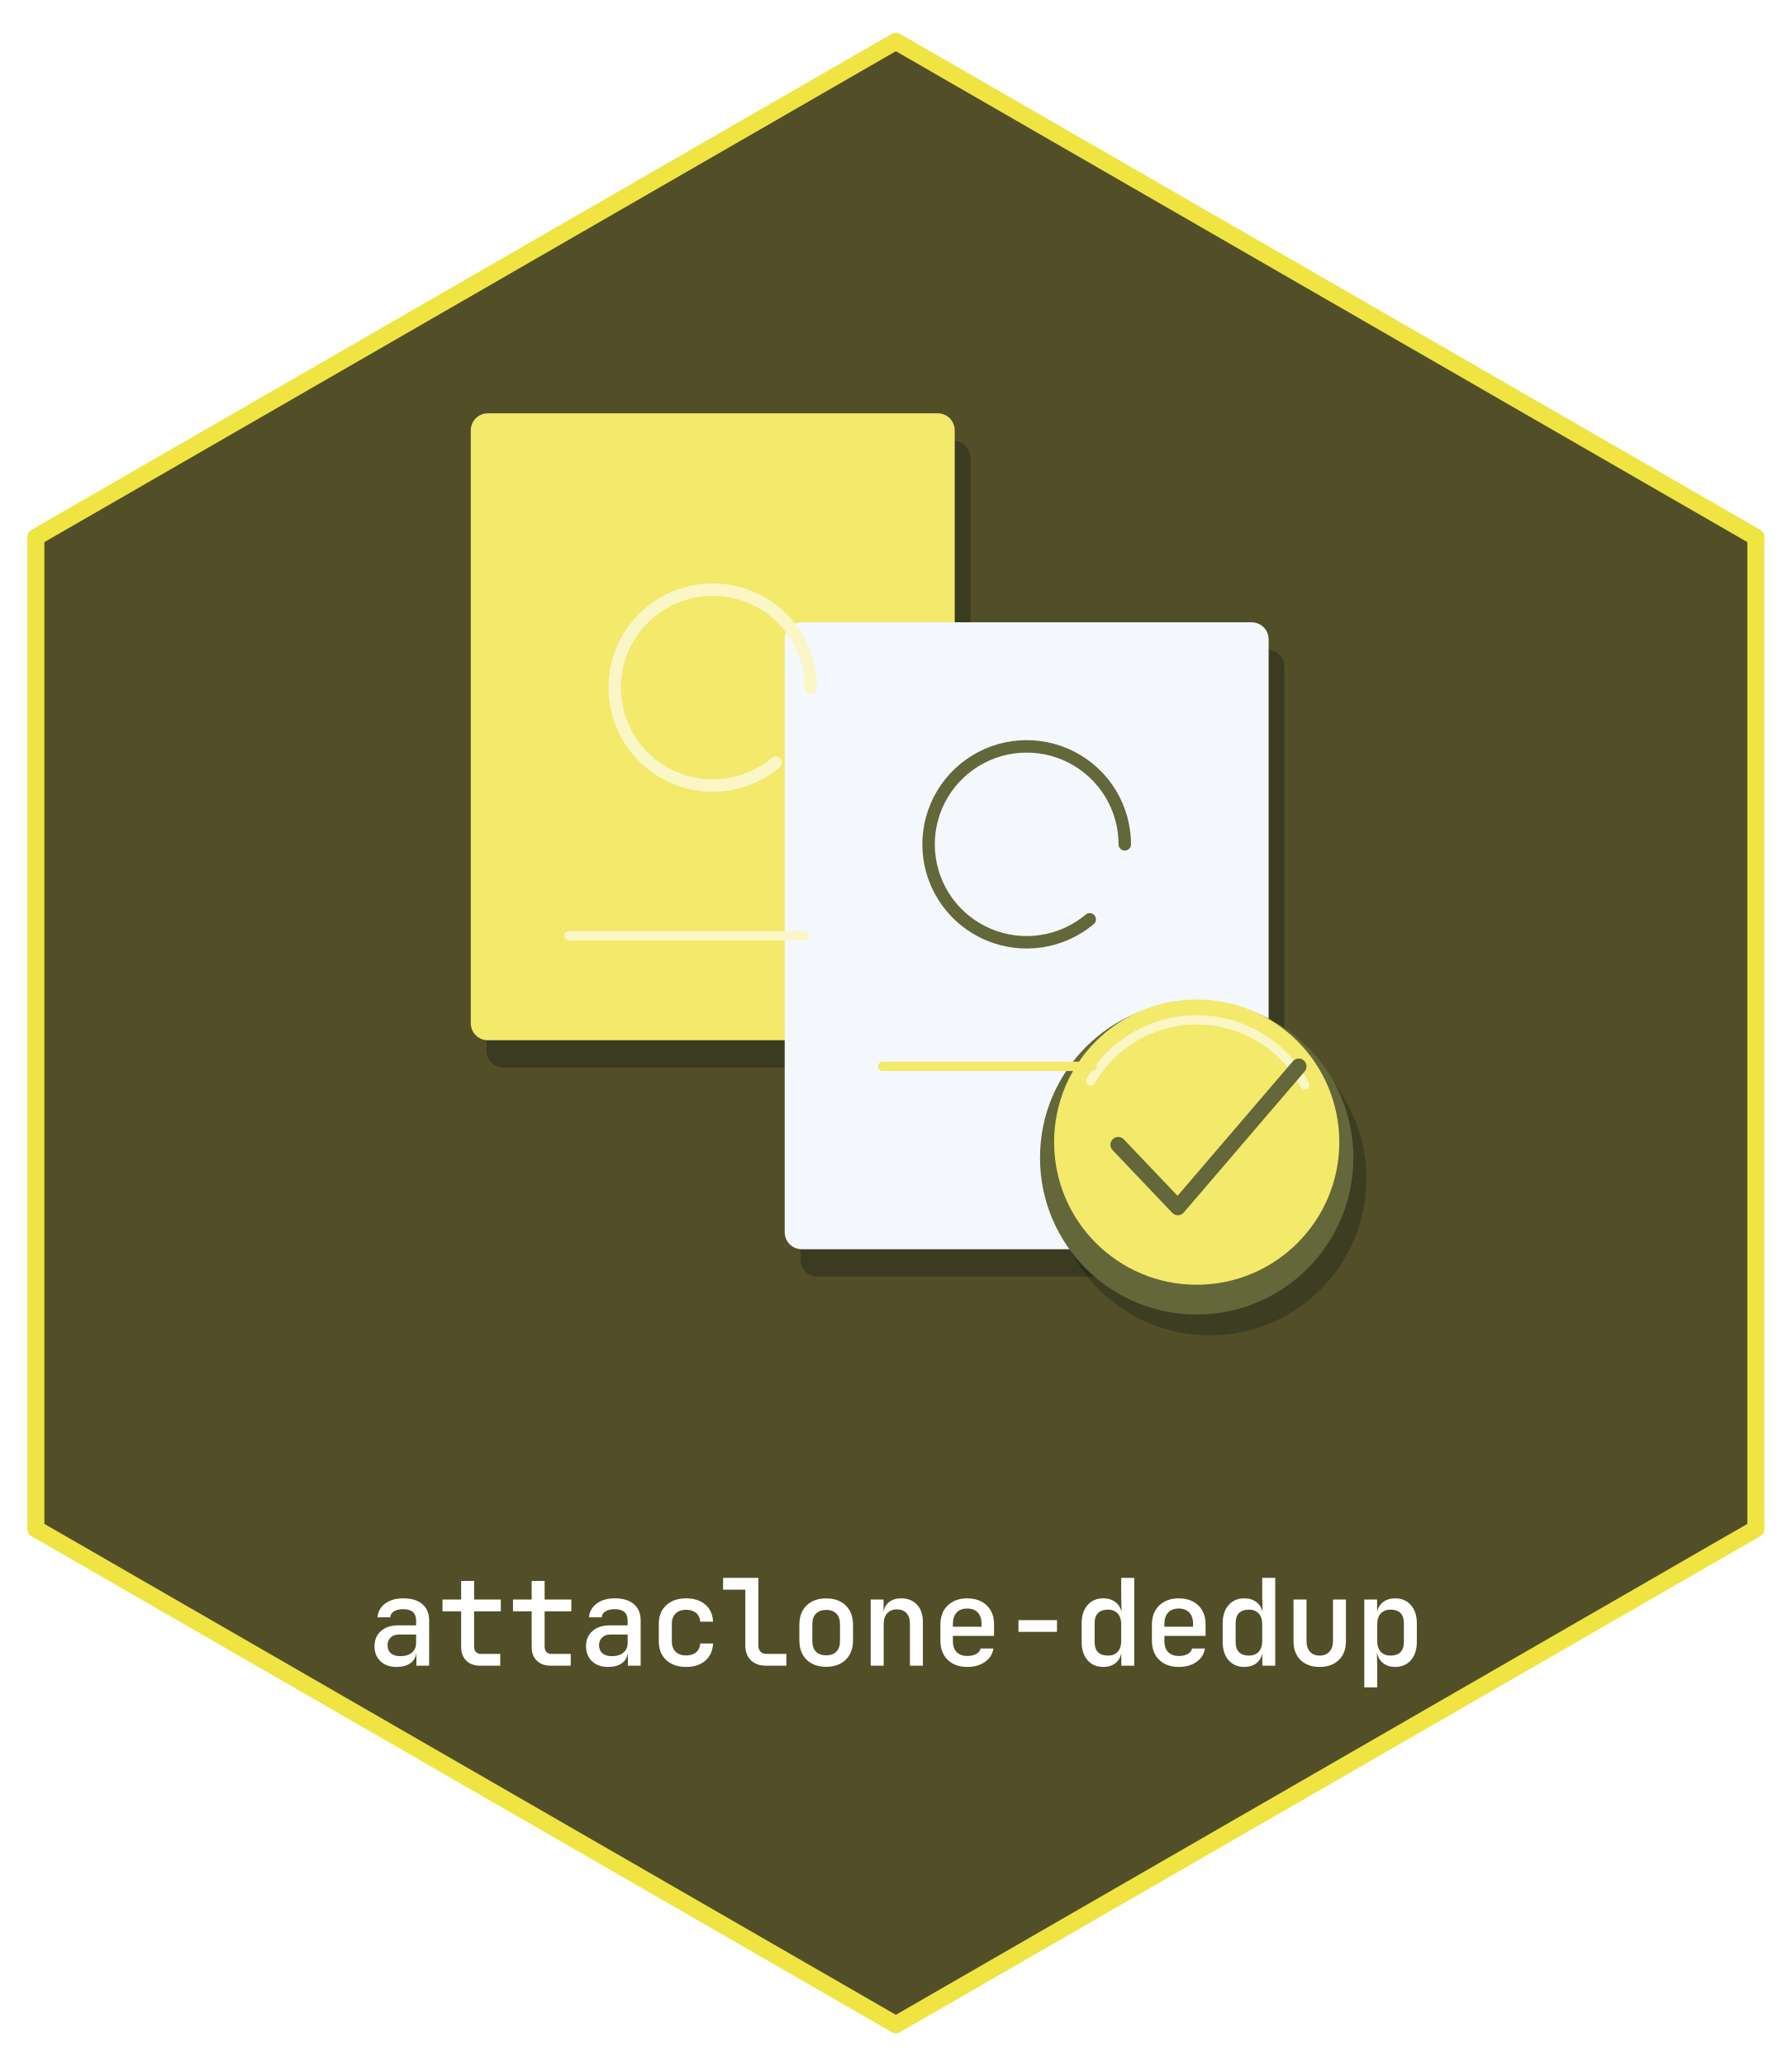
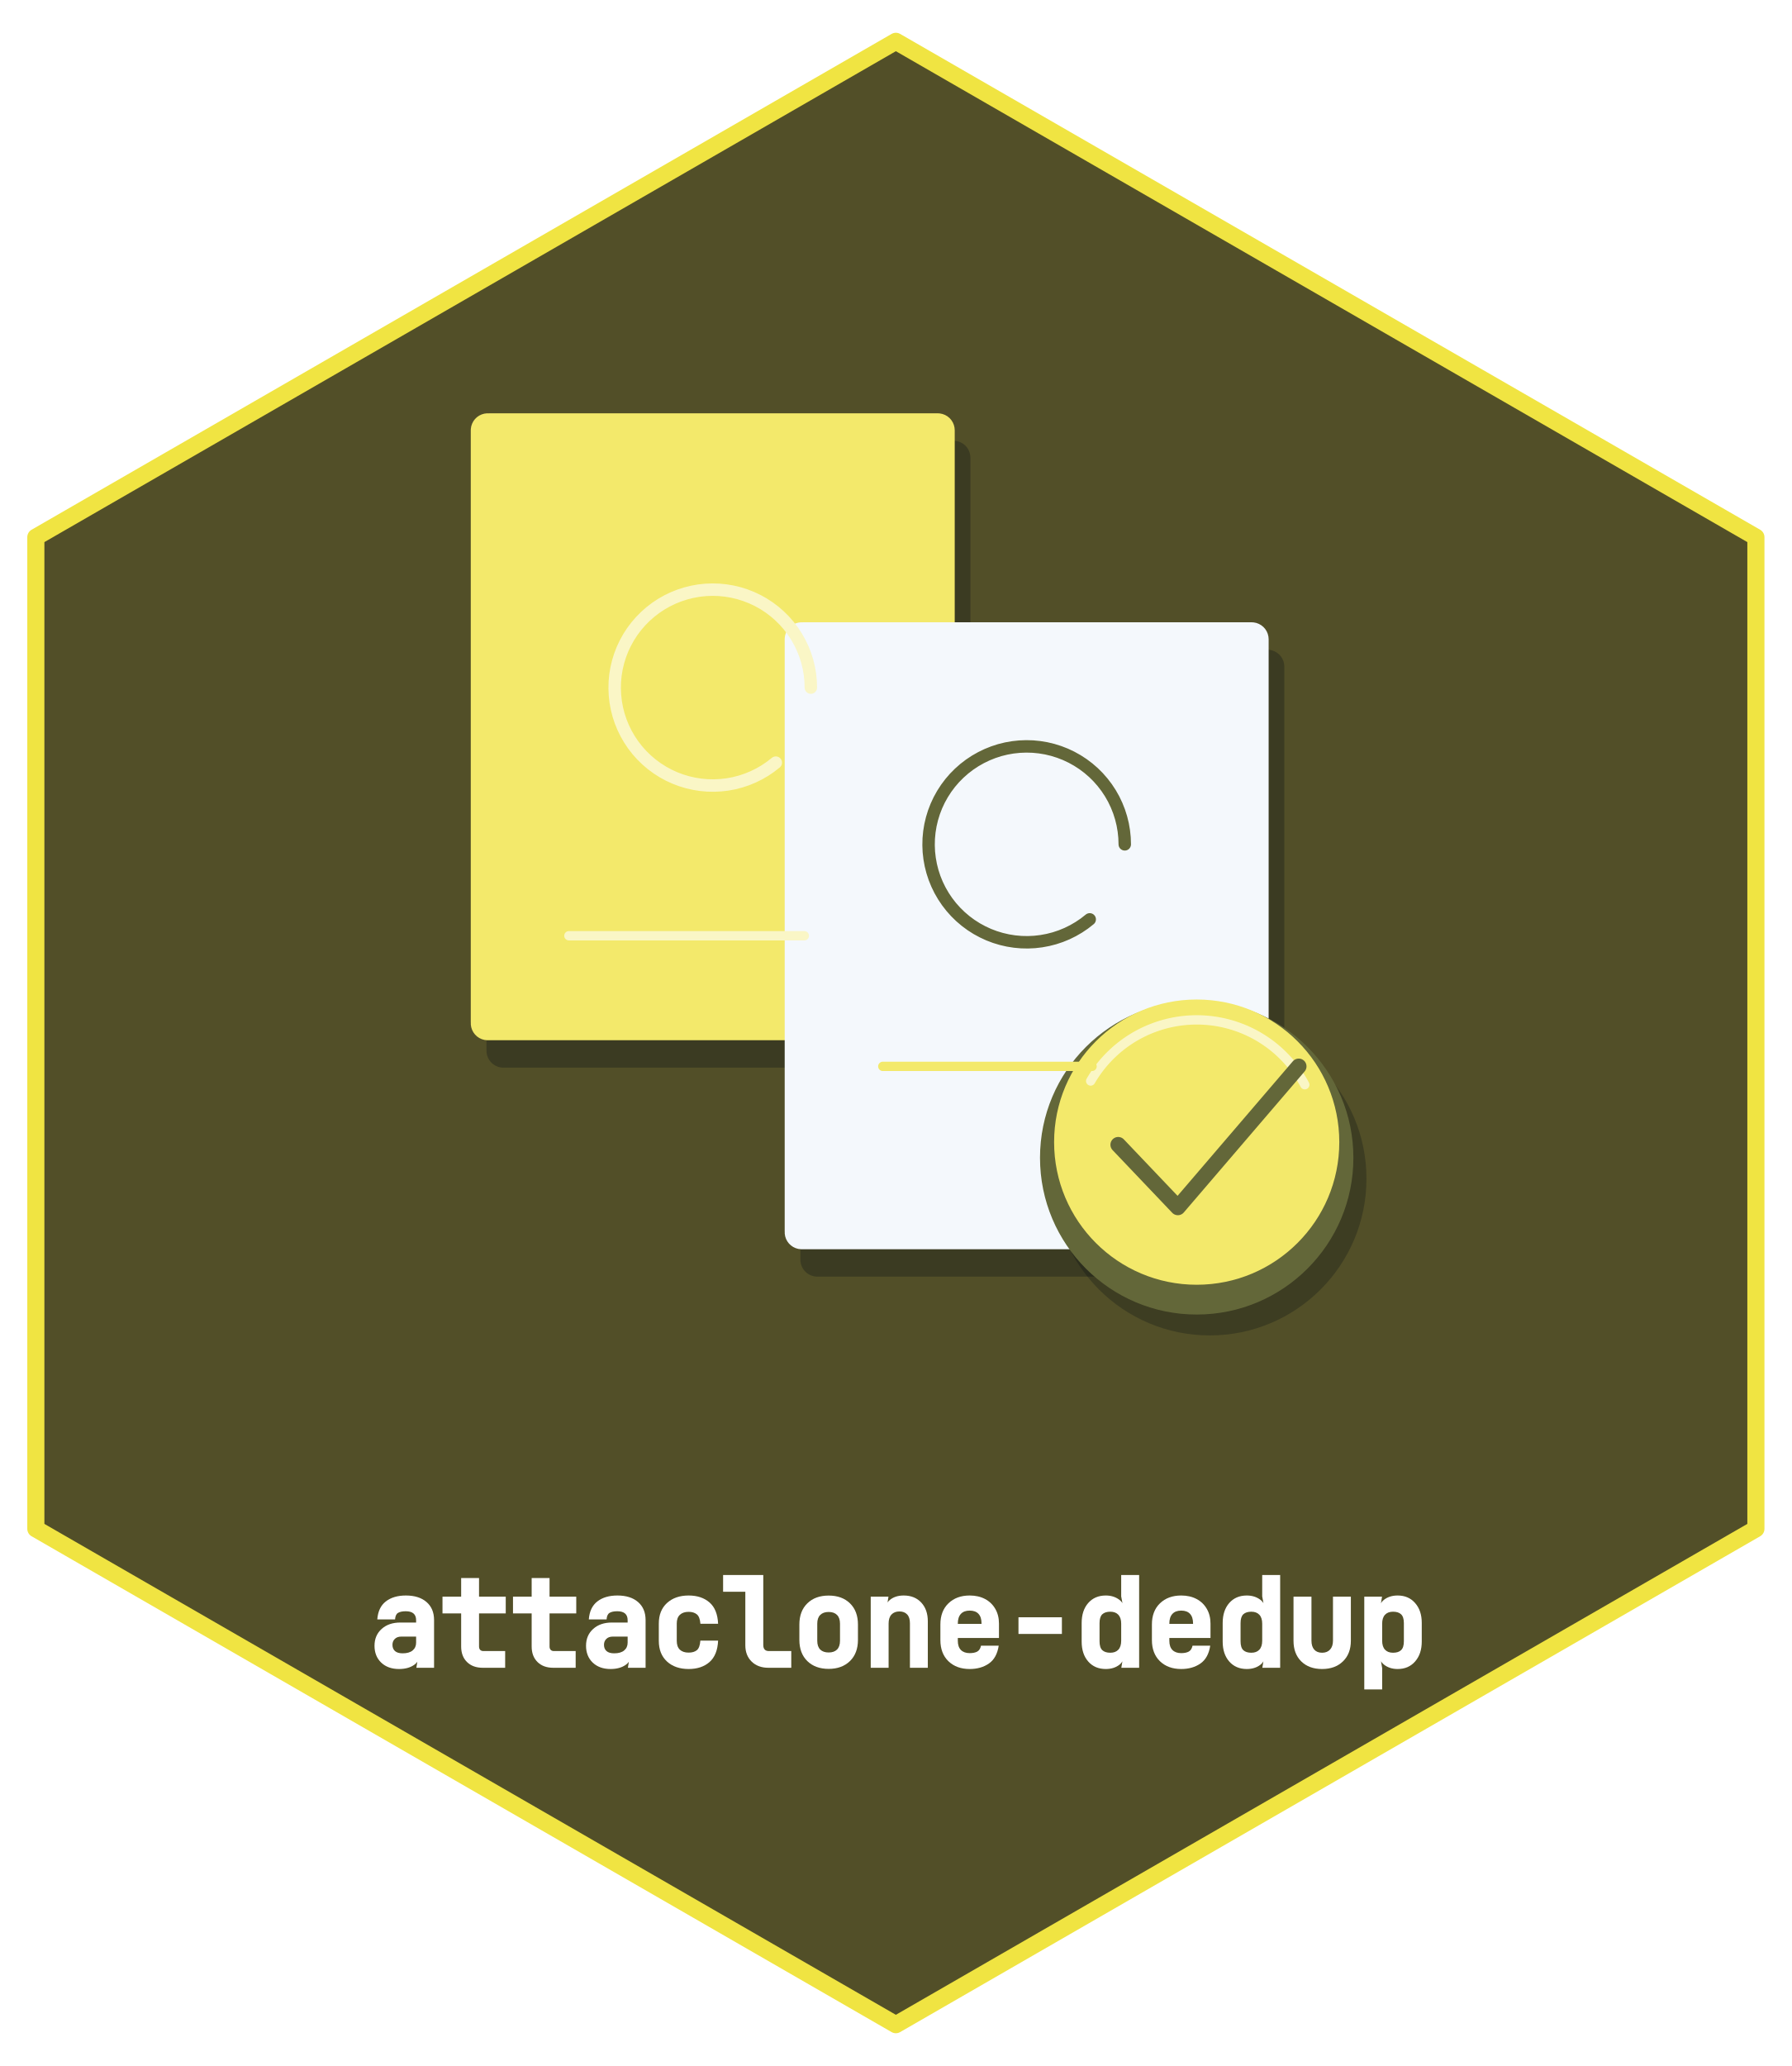
- <svg xmlns="http://www.w3.org/2000/svg" xmlns:xlink="http://www.w3.org/1999/xlink" width="432pt" height="498pt" viewBox="0 0 432 498">
+ <svg xmlns="http://www.w3.org/2000/svg" xmlns:xlink="http://www.w3.org/1999/xlink" width="432" height="498" viewBox="0 0 432 498">
  <defs>
    <g>
      <g id="glyph-0-0">
-         <path d="M 7.109 0.297 C 5.484 0.297 4.191 -0.16 3.234 -1.078 C 2.273 -2.004 1.797 -3.211 1.797 -4.703 C 1.797 -6.203 2.305 -7.41 3.328 -8.328 C 4.359 -9.254 5.723 -9.719 7.422 -9.719 L 11.828 -9.719 L 11.828 -10.875 C 11.828 -12.707 10.797 -13.625 8.734 -13.625 C 7.805 -13.625 7.062 -13.453 6.5 -13.109 C 5.938 -12.766 5.633 -12.281 5.594 -11.656 L 2.516 -11.656 C 2.617 -12.988 3.219 -14.082 4.312 -14.938 C 5.414 -15.801 6.898 -16.234 8.766 -16.234 C 10.734 -16.234 12.258 -15.766 13.344 -14.828 C 14.426 -13.891 14.969 -12.582 14.969 -10.906 L 14.969 0 L 11.891 0 L 11.891 -2.984 L 11.859 -2.984 C 11.723 -1.961 11.238 -1.16 10.406 -0.578 C 9.57 0.004 8.473 0.297 7.109 0.297 Z M 8 -2.297 C 9.176 -2.297 10.109 -2.578 10.797 -3.141 C 11.484 -3.711 11.828 -4.484 11.828 -5.453 L 11.828 -7.516 L 7.656 -7.516 C 6.82 -7.516 6.16 -7.27 5.672 -6.781 C 5.18 -6.301 4.938 -5.688 4.938 -4.938 C 4.938 -4.125 5.203 -3.477 5.734 -3 C 6.273 -2.531 7.031 -2.297 8 -2.297 Z M 8 -2.297 " />
+         <path d="M 7.703 0.297 C 5.922 0.297 4.488 -0.219 3.406 -1.25 C 2.332 -2.289 1.797 -3.641 1.797 -5.297 C 1.797 -6.973 2.367 -8.328 3.516 -9.359 C 4.66 -10.391 6.16 -10.906 8.016 -10.906 L 11.828 -10.906 L 11.828 -11.469 C 11.828 -12.906 10.992 -13.625 9.328 -13.625 C 8.516 -13.625 7.895 -13.492 7.469 -13.234 C 7.039 -12.973 6.801 -12.445 6.75 -11.656 L 2.469 -11.656 C 2.613 -13.594 3.297 -15.035 4.516 -15.984 C 5.742 -16.941 7.359 -17.422 9.359 -17.422 C 11.473 -17.422 13.133 -16.895 14.344 -15.844 C 15.551 -14.801 16.156 -13.352 16.156 -11.5 L 16.156 0 L 11.891 0 L 12.453 -3.547 L 12.484 -3.547 C 12.691 -2.316 12.316 -1.367 11.359 -0.703 C 10.41 -0.035 9.191 0.297 7.703 0.297 Z M 8.594 -3.484 C 9.625 -3.484 10.422 -3.711 10.984 -4.172 C 11.547 -4.641 11.828 -5.266 11.828 -6.047 L 11.828 -7.516 L 8.25 -7.516 C 7.582 -7.516 7.062 -7.328 6.688 -6.953 C 6.312 -6.586 6.125 -6.113 6.125 -5.531 C 6.125 -4.895 6.328 -4.395 6.734 -4.031 C 7.148 -3.664 7.77 -3.484 8.594 -3.484 Z M 8.594 -3.484 " />
      </g>
      <g id="glyph-0-1">
-         <path d="M 10.297 0 C 8.879 0 7.754 -0.406 6.922 -1.219 C 6.098 -2.031 5.688 -3.133 5.688 -4.531 L 5.688 -13.109 L 1.188 -13.109 L 1.188 -15.953 L 5.688 -15.953 L 5.688 -20.438 L 8.812 -20.438 L 8.812 -15.953 L 15.25 -15.953 L 15.25 -13.109 L 8.812 -13.109 L 8.812 -4.547 C 8.812 -4.047 8.957 -3.633 9.25 -3.312 C 9.539 -3 9.938 -2.844 10.438 -2.844 L 15.109 -2.844 L 15.109 0 Z M 10.297 0 " />
+         <path d="M 10.891 0 C 9.305 0 8.039 -0.461 7.094 -1.391 C 6.156 -2.316 5.688 -3.562 5.688 -5.125 L 5.688 -13.109 L 1.188 -13.109 L 1.188 -17.141 L 5.688 -17.141 L 5.688 -21.625 L 10 -21.625 L 10 -17.141 L 16.438 -17.141 L 16.438 -13.109 L 10 -13.109 L 10 -5.141 C 10 -4.797 10.086 -4.523 10.266 -4.328 C 10.453 -4.129 10.707 -4.031 11.031 -4.031 L 16.297 -4.031 L 16.297 0 Z M 10.891 0 " />
      </g>
      <g id="glyph-0-2">
-         <path d="M 8.938 0.297 C 6.938 0.297 5.336 -0.254 4.141 -1.359 C 2.941 -2.461 2.344 -3.973 2.344 -5.891 L 2.344 -10.062 C 2.344 -11.977 2.941 -13.484 4.141 -14.578 C 5.336 -15.68 6.938 -16.234 8.938 -16.234 C 10.863 -16.234 12.406 -15.727 13.562 -14.719 C 14.727 -13.719 15.348 -12.348 15.422 -10.609 L 12.328 -10.609 C 12.266 -11.523 11.926 -12.234 11.312 -12.734 C 10.707 -13.234 9.914 -13.484 8.938 -13.484 C 7.875 -13.484 7.031 -13.188 6.406 -12.594 C 5.789 -12.008 5.484 -11.176 5.484 -10.094 L 5.484 -5.891 C 5.484 -4.785 5.789 -3.938 6.406 -3.344 C 7.031 -2.758 7.875 -2.469 8.938 -2.469 C 9.938 -2.469 10.734 -2.719 11.328 -3.219 C 11.93 -3.719 12.266 -4.43 12.328 -5.359 L 15.422 -5.359 C 15.348 -3.617 14.727 -2.238 13.562 -1.219 C 12.406 -0.207 10.863 0.297 8.938 0.297 Z M 8.938 0.297 " />
+         <path d="M 9.531 0.297 C 7.375 0.297 5.633 -0.305 4.312 -1.516 C 3 -2.734 2.344 -4.391 2.344 -6.484 L 2.344 -10.656 C 2.344 -12.75 3 -14.398 4.312 -15.609 C 5.633 -16.816 7.375 -17.422 9.531 -17.422 C 11.602 -17.422 13.281 -16.863 14.562 -15.75 C 15.844 -14.645 16.535 -12.93 16.641 -10.609 L 12.375 -10.609 C 12.289 -11.723 12.004 -12.477 11.516 -12.875 C 11.023 -13.281 10.363 -13.484 9.531 -13.484 C 8.625 -13.484 7.922 -13.242 7.422 -12.766 C 6.922 -12.297 6.672 -11.602 6.672 -10.688 L 6.672 -6.484 C 6.672 -5.547 6.922 -4.836 7.422 -4.359 C 7.922 -3.891 8.625 -3.656 9.531 -3.656 C 10.383 -3.656 11.051 -3.852 11.531 -4.25 C 12.008 -4.656 12.285 -5.422 12.359 -6.547 L 16.641 -6.547 C 16.535 -4.223 15.844 -2.5 14.562 -1.375 C 13.281 -0.258 11.602 0.297 9.531 0.297 Z M 9.531 0.297 " />
      </g>
      <g id="glyph-0-3">
-         <path d="M 11.172 0 C 9.66 0 8.453 -0.438 7.547 -1.312 C 6.648 -2.195 6.203 -3.375 6.203 -4.844 L 6.203 -18.328 L 0.844 -18.328 L 0.844 -21.172 L 9.344 -21.172 L 9.344 -4.906 C 9.344 -4.258 9.516 -3.754 9.859 -3.391 C 10.203 -3.023 10.676 -2.844 11.281 -2.844 L 16.094 -2.844 L 16.094 0 Z M 11.172 0 " />
+         <path d="M 11.766 0 C 10.098 0 8.754 -0.492 7.734 -1.484 C 6.711 -2.484 6.203 -3.801 6.203 -5.438 L 6.203 -18.328 L 0.844 -18.328 L 0.844 -22.359 L 10.531 -22.359 L 10.531 -5.5 C 10.531 -5.008 10.645 -4.641 10.875 -4.391 C 11.102 -4.148 11.438 -4.031 11.875 -4.031 L 17.281 -4.031 L 17.281 0 Z M 11.766 0 " />
      </g>
      <g id="glyph-0-4">
-         <path d="M 8.703 0.266 C 6.723 0.266 5.148 -0.301 3.984 -1.438 C 2.816 -2.582 2.234 -4.145 2.234 -6.125 L 2.234 -9.828 C 2.234 -11.816 2.812 -13.379 3.969 -14.516 C 5.133 -15.648 6.711 -16.219 8.703 -16.219 C 10.691 -16.219 12.266 -15.648 13.422 -14.516 C 14.586 -13.379 15.172 -11.816 15.172 -9.828 L 15.172 -6.125 C 15.172 -4.145 14.582 -2.582 13.406 -1.438 C 12.238 -0.301 10.672 0.266 8.703 0.266 Z M 8.703 -2.5 C 9.742 -2.5 10.555 -2.789 11.141 -3.375 C 11.734 -3.969 12.031 -4.816 12.031 -5.922 L 12.031 -10.031 C 12.031 -11.133 11.734 -11.977 11.141 -12.562 C 10.555 -13.156 9.742 -13.453 8.703 -13.453 C 7.66 -13.453 6.844 -13.156 6.25 -12.562 C 5.656 -11.977 5.359 -11.133 5.359 -10.031 L 5.359 -5.922 C 5.359 -4.816 5.656 -3.969 6.25 -3.375 C 6.844 -2.789 7.66 -2.5 8.703 -2.5 Z M 8.703 -2.5 " />
+         <path d="M 9.297 0.266 C 7.16 0.266 5.445 -0.359 4.156 -1.609 C 2.875 -2.867 2.234 -4.57 2.234 -6.719 L 2.234 -10.422 C 2.234 -12.578 2.875 -14.281 4.156 -15.531 C 5.438 -16.781 7.148 -17.406 9.297 -17.406 C 11.441 -17.406 13.156 -16.781 14.438 -15.531 C 15.719 -14.281 16.359 -12.578 16.359 -10.422 L 16.359 -6.719 C 16.359 -4.57 15.711 -2.867 14.422 -1.609 C 13.129 -0.359 11.422 0.266 9.297 0.266 Z M 9.297 -3.688 C 10.172 -3.688 10.844 -3.922 11.312 -4.391 C 11.789 -4.867 12.031 -5.578 12.031 -6.516 L 12.031 -10.625 C 12.031 -11.562 11.789 -12.266 11.312 -12.734 C 10.844 -13.211 10.172 -13.453 9.297 -13.453 C 8.422 -13.453 7.742 -13.211 7.266 -12.734 C 6.785 -12.266 6.547 -11.562 6.547 -10.625 L 6.547 -6.516 C 6.547 -5.578 6.785 -4.867 7.266 -4.391 C 7.742 -3.922 8.422 -3.688 9.297 -3.688 Z M 9.297 -3.688 " />
      </g>
      <g id="glyph-0-5">
-         <path d="M 2.438 0 L 2.438 -15.953 L 5.531 -15.953 L 5.531 -12.906 C 5.688 -13.945 6.133 -14.758 6.875 -15.344 C 7.625 -15.938 8.598 -16.234 9.797 -16.234 C 11.391 -16.234 12.656 -15.723 13.594 -14.703 C 14.539 -13.691 15.016 -12.328 15.016 -10.609 L 15.016 0 L 11.891 0 L 11.891 -10.156 C 11.891 -11.25 11.609 -12.094 11.047 -12.688 C 10.484 -13.281 9.723 -13.578 8.766 -13.578 C 7.773 -13.578 6.992 -13.266 6.422 -12.641 C 5.848 -12.023 5.562 -11.164 5.562 -10.062 L 5.562 0 Z M 2.438 0 " />
+         <path d="M 2.438 0 L 2.438 -17.141 L 6.719 -17.141 L 6.125 -13.5 C 5.914 -14.75 6.238 -15.711 7.094 -16.391 C 7.957 -17.078 9.055 -17.422 10.391 -17.422 C 12.16 -17.422 13.57 -16.852 14.625 -15.719 C 15.676 -14.582 16.203 -13.078 16.203 -11.203 L 16.203 0 L 11.891 0 L 11.891 -10.75 C 11.891 -11.688 11.664 -12.391 11.219 -12.859 C 10.77 -13.336 10.148 -13.578 9.359 -13.578 C 8.547 -13.578 7.906 -13.328 7.438 -12.828 C 6.977 -12.328 6.75 -11.602 6.75 -10.656 L 6.75 0 Z M 2.438 0 " />
      </g>
      <g id="glyph-0-6">
-         <path d="M 8.703 0.297 C 6.742 0.297 5.176 -0.27 4 -1.406 C 2.82 -2.551 2.234 -4.113 2.234 -6.094 L 2.234 -9.859 C 2.234 -11.828 2.82 -13.379 4 -14.516 C 5.176 -15.66 6.742 -16.234 8.703 -16.234 C 10.016 -16.234 11.156 -15.977 12.125 -15.469 C 13.094 -14.957 13.844 -14.238 14.375 -13.312 C 14.906 -12.383 15.172 -11.301 15.172 -10.062 L 15.172 -7.188 L 5.25 -7.188 L 5.25 -5.891 C 5.25 -4.766 5.555 -3.891 6.172 -3.266 C 6.797 -2.648 7.641 -2.344 8.703 -2.344 C 9.566 -2.344 10.289 -2.504 10.875 -2.828 C 11.457 -3.148 11.805 -3.586 11.922 -4.141 L 15.016 -4.141 C 14.805 -2.785 14.125 -1.707 12.969 -0.906 C 11.82 -0.102 10.398 0.297 8.703 0.297 Z M 5.25 -10.062 L 5.25 -9.391 L 12.156 -9.391 L 12.156 -10.094 C 12.156 -11.27 11.852 -12.176 11.25 -12.812 C 10.656 -13.457 9.805 -13.781 8.703 -13.781 C 7.598 -13.781 6.742 -13.453 6.141 -12.797 C 5.547 -12.148 5.25 -11.238 5.25 -10.062 Z M 5.25 -10.062 " />
+         <path d="M 9.297 0.297 C 7.18 0.297 5.473 -0.328 4.172 -1.578 C 2.879 -2.836 2.234 -4.539 2.234 -6.688 L 2.234 -10.453 C 2.234 -12.586 2.879 -14.281 4.172 -15.531 C 5.473 -16.789 7.18 -17.422 9.297 -17.422 C 10.703 -17.422 11.938 -17.141 13 -16.578 C 14.062 -16.016 14.883 -15.223 15.469 -14.203 C 16.062 -13.18 16.359 -12 16.359 -10.656 L 16.359 -7.188 L 6.438 -7.188 L 6.438 -6.484 C 6.438 -5.523 6.688 -4.789 7.188 -4.281 C 7.695 -3.781 8.398 -3.531 9.297 -3.531 C 10.055 -3.531 10.664 -3.656 11.125 -3.906 C 11.582 -4.164 11.883 -4.641 12.031 -5.328 L 16.297 -5.328 C 15.992 -3.348 15.207 -1.914 13.938 -1.031 C 12.664 -0.145 11.117 0.297 9.297 0.297 Z M 6.438 -10.656 L 6.438 -10.578 L 12.156 -10.578 L 12.156 -10.688 C 12.156 -11.707 11.91 -12.477 11.422 -13 C 10.941 -13.52 10.234 -13.781 9.297 -13.781 C 8.367 -13.781 7.66 -13.516 7.172 -12.984 C 6.68 -12.453 6.438 -11.676 6.438 -10.656 Z M 6.438 -10.656 " />
      </g>
      <g id="glyph-0-7">
-         <path d="M 4.062 -8.156 L 4.062 -10.984 L 13.344 -10.984 L 13.344 -8.156 Z M 4.062 -8.156 " />
+         <path d="M 4.062 -8.156 L 4.062 -12.172 L 14.531 -12.172 L 14.531 -8.156 Z M 4.062 -8.156 " />
      </g>
      <g id="glyph-0-8">
-         <path d="M 7.516 0.297 C 5.93 0.297 4.664 -0.242 3.719 -1.328 C 2.77 -2.41 2.297 -3.875 2.297 -5.719 L 2.297 -10.203 C 2.297 -12.055 2.77 -13.523 3.719 -14.609 C 4.664 -15.691 5.93 -16.234 7.516 -16.234 C 8.648 -16.234 9.609 -15.941 10.391 -15.359 C 11.18 -14.785 11.691 -13.977 11.922 -12.938 L 11.828 -16.609 L 11.828 -21.172 L 14.969 -21.172 L 14.969 0 L 11.859 0 L 11.859 -3.016 C 11.648 -1.973 11.16 -1.16 10.391 -0.578 C 9.629 0.004 8.672 0.297 7.516 0.297 Z M 8.609 -2.438 C 9.617 -2.438 10.406 -2.738 10.969 -3.344 C 11.539 -3.957 11.828 -4.82 11.828 -5.938 L 11.828 -10.031 C 11.828 -11.133 11.539 -11.988 10.969 -12.594 C 10.406 -13.207 9.617 -13.516 8.609 -13.516 C 7.609 -13.516 6.828 -13.25 6.266 -12.719 C 5.703 -12.188 5.422 -11.336 5.422 -10.172 L 5.422 -5.797 C 5.422 -4.617 5.703 -3.766 6.266 -3.234 C 6.828 -2.703 7.609 -2.438 8.609 -2.438 Z M 8.609 -2.438 " />
+         <path d="M 8.109 0.297 C 6.348 0.297 4.938 -0.305 3.875 -1.516 C 2.82 -2.723 2.297 -4.32 2.297 -6.312 L 2.297 -10.797 C 2.297 -12.797 2.82 -14.398 3.875 -15.609 C 4.938 -16.816 6.348 -17.422 8.109 -17.422 C 9.367 -17.422 10.445 -17.086 11.344 -16.422 C 12.25 -15.766 12.641 -14.801 12.516 -13.531 L 11.828 -17.203 L 11.828 -22.359 L 16.156 -22.359 L 16.156 0 L 11.859 0 L 12.453 -3.609 C 12.598 -2.336 12.234 -1.367 11.359 -0.703 C 10.484 -0.035 9.398 0.297 8.109 0.297 Z M 9.203 -3.625 C 10.035 -3.625 10.68 -3.867 11.141 -4.359 C 11.598 -4.848 11.828 -5.57 11.828 -6.531 L 11.828 -10.625 C 11.828 -11.57 11.598 -12.289 11.141 -12.781 C 10.68 -13.27 10.035 -13.516 9.203 -13.516 C 8.359 -13.516 7.711 -13.305 7.266 -12.891 C 6.828 -12.473 6.609 -11.766 6.609 -10.766 L 6.609 -6.391 C 6.609 -5.379 6.828 -4.664 7.266 -4.25 C 7.711 -3.832 8.359 -3.625 9.203 -3.625 Z M 9.203 -3.625 " />
      </g>
      <g id="glyph-0-9">
-         <path d="M 8.672 0.297 C 6.734 0.297 5.195 -0.258 4.062 -1.375 C 2.938 -2.488 2.375 -4.004 2.375 -5.922 L 2.375 -15.953 L 5.516 -15.953 L 5.516 -5.938 C 5.516 -4.863 5.789 -4.008 6.344 -3.375 C 6.906 -2.75 7.68 -2.438 8.672 -2.438 C 9.672 -2.438 10.457 -2.75 11.031 -3.375 C 11.602 -4.008 11.891 -4.863 11.891 -5.938 L 11.891 -15.953 L 15.016 -15.953 L 15.016 -5.922 C 15.016 -4.004 14.441 -2.488 13.297 -1.375 C 12.148 -0.258 10.609 0.297 8.672 0.297 Z M 8.672 0.297 " />
+         <path d="M 9.266 0.297 C 7.16 0.297 5.484 -0.316 4.234 -1.547 C 2.992 -2.773 2.375 -4.43 2.375 -6.516 L 2.375 -17.141 L 6.703 -17.141 L 6.703 -6.531 C 6.703 -5.602 6.926 -4.883 7.375 -4.375 C 7.82 -3.875 8.453 -3.625 9.266 -3.625 C 10.086 -3.625 10.727 -3.879 11.188 -4.391 C 11.656 -4.898 11.891 -5.613 11.891 -6.531 L 11.891 -17.141 L 16.203 -17.141 L 16.203 -6.516 C 16.203 -4.43 15.566 -2.773 14.297 -1.547 C 13.035 -0.316 11.359 0.297 9.266 0.297 Z M 9.266 0.297 " />
      </g>
      <g id="glyph-0-10">
-         <path d="M 2.438 5.219 L 2.438 -15.953 L 5.531 -15.953 L 5.531 -12.938 C 5.75 -13.977 6.238 -14.785 7 -15.359 C 7.77 -15.941 8.734 -16.234 9.891 -16.234 C 11.473 -16.234 12.738 -15.688 13.688 -14.594 C 14.633 -13.508 15.109 -12.055 15.109 -10.234 L 15.109 -5.734 C 15.109 -3.898 14.633 -2.438 13.688 -1.344 C 12.738 -0.25 11.473 0.297 9.891 0.297 C 8.734 0.297 7.766 -0.004 6.984 -0.609 C 6.211 -1.223 5.723 -2.062 5.516 -3.125 L 5.484 -3.125 L 5.562 0.672 L 5.562 5.219 Z M 8.781 -2.438 C 9.789 -2.438 10.578 -2.703 11.141 -3.234 C 11.703 -3.766 11.984 -4.617 11.984 -5.797 L 11.984 -10.172 C 11.984 -11.336 11.703 -12.188 11.141 -12.719 C 10.578 -13.25 9.789 -13.516 8.781 -13.516 C 7.781 -13.516 6.992 -13.207 6.422 -12.594 C 5.848 -11.988 5.562 -11.133 5.562 -10.031 L 5.562 -5.938 C 5.562 -4.82 5.848 -3.957 6.422 -3.344 C 6.992 -2.738 7.781 -2.438 8.781 -2.438 Z M 8.781 -2.438 " />
+         <path d="M 2.438 5.219 L 2.438 -17.141 L 6.719 -17.141 L 6.125 -13.531 C 5.988 -14.801 6.359 -15.766 7.234 -16.422 C 8.109 -17.086 9.191 -17.422 10.484 -17.422 C 12.242 -17.422 13.648 -16.812 14.703 -15.594 C 15.766 -14.383 16.297 -12.797 16.297 -10.828 L 16.297 -6.328 C 16.297 -4.348 15.766 -2.75 14.703 -1.531 C 13.648 -0.312 12.242 0.297 10.484 0.297 C 9.191 0.297 8.098 -0.051 7.203 -0.75 C 6.316 -1.445 5.941 -2.426 6.078 -3.688 L 6.109 -3.688 L 6.75 0.078 L 6.75 5.219 Z M 9.375 -3.625 C 10.227 -3.625 10.875 -3.832 11.312 -4.25 C 11.758 -4.664 11.984 -5.379 11.984 -6.391 L 11.984 -10.766 C 11.984 -11.766 11.758 -12.473 11.312 -12.891 C 10.875 -13.305 10.227 -13.516 9.375 -13.516 C 8.539 -13.516 7.895 -13.27 7.438 -12.781 C 6.977 -12.289 6.75 -11.57 6.75 -10.625 L 6.75 -6.531 C 6.75 -5.57 6.977 -4.848 7.438 -4.359 C 7.895 -3.867 8.539 -3.625 9.375 -3.625 Z M 9.375 -3.625 " />
      </g>
    </g>
  </defs>
  <path fill-rule="nonzero" fill="rgb(32.157%, 30.98%, 15.686%)" fill-opacity="1" stroke-width="4.125" stroke-linecap="round" stroke-linejoin="round" stroke="rgb(94.118%, 89.412%, 25.882%)" stroke-opacity="1" stroke-miterlimit="10" d="M 216 9.961 L 423.359 129.48 L 423.359 368.52 L 216 488.039 L 8.641 368.52 L 8.641 129.48 Z M 216 9.961 " />
  <path fill-rule="nonzero" fill="rgb(1.176%, 3.922%, 7.059%)" fill-opacity="0.278" d="M 121.375 257.359 L 229.891 257.359 L 229.727 257.355 L 230.383 257.328 L 231.027 257.195 L 231.641 256.965 L 232.211 256.637 L 232.719 256.219 L 233.156 255.727 L 233.508 255.172 L 233.766 254.566 L 233.922 253.93 L 233.977 253.273 L 233.977 110.32 L 233.922 109.668 L 233.766 109.027 L 233.508 108.422 L 233.156 107.867 L 232.719 107.375 L 232.211 106.961 L 231.641 106.633 L 231.027 106.398 L 230.383 106.266 L 229.891 106.238 L 121.375 106.238 L 121.867 106.266 L 121.211 106.242 L 120.559 106.32 L 119.93 106.504 L 119.336 106.785 L 118.793 107.156 L 118.32 107.613 L 117.926 108.141 L 117.617 108.723 L 117.41 109.344 L 117.305 109.992 L 117.293 110.32 L 117.293 253.273 L 117.305 252.945 L 117.305 253.602 L 117.41 254.25 L 117.617 254.875 L 117.926 255.457 L 118.32 255.984 L 118.793 256.438 L 119.336 256.812 L 119.93 257.094 L 120.559 257.277 L 121.211 257.355 Z M 121.375 257.359 " />
  <path fill-rule="nonzero" fill="rgb(95.294%, 91.373%, 41.961%)" fill-opacity="1" d="M 117.594 250.746 L 226.105 250.746 L 225.941 250.742 L 226.598 250.719 L 227.242 250.586 L 227.859 250.352 L 228.426 250.023 L 228.938 249.609 L 229.371 249.117 L 229.723 248.562 L 229.98 247.957 L 230.137 247.316 L 230.191 246.664 L 230.191 103.711 L 230.137 103.055 L 229.98 102.418 L 229.723 101.812 L 229.371 101.258 L 228.938 100.766 L 228.426 100.348 L 227.859 100.02 L 227.242 99.789 L 226.598 99.656 L 226.105 99.625 L 117.594 99.625 L 118.086 99.656 L 117.426 99.629 L 116.773 99.707 L 116.145 99.891 L 115.551 100.172 L 115.008 100.547 L 114.535 101 L 114.141 101.527 L 113.836 102.109 L 113.625 102.734 L 113.52 103.383 L 113.508 103.711 L 113.508 246.664 L 113.52 246.336 L 113.52 246.992 L 113.625 247.641 L 113.836 248.266 L 114.141 248.844 L 114.535 249.371 L 115.008 249.828 L 115.551 250.199 L 116.145 250.48 L 116.773 250.664 L 117.426 250.742 Z M 117.594 250.746 " />
  <path fill-rule="nonzero" fill="rgb(1.176%, 3.922%, 7.059%)" fill-opacity="0.278" d="M 197.062 307.73 L 305.578 307.73 L 305.414 307.73 L 306.07 307.703 L 306.715 307.57 L 307.328 307.336 L 307.898 307.008 L 308.406 306.594 L 308.844 306.102 L 309.195 305.547 L 309.453 304.941 L 309.609 304.305 L 309.66 303.648 L 309.66 160.695 L 309.609 160.039 L 309.453 159.402 L 309.195 158.797 L 308.844 158.242 L 308.406 157.75 L 307.898 157.336 L 307.328 157.004 L 306.715 156.773 L 306.07 156.641 L 305.578 156.609 L 197.062 156.609 L 197.555 156.641 L 196.898 156.613 L 196.246 156.695 L 195.613 156.875 L 195.02 157.16 L 194.48 157.531 L 194.004 157.988 L 193.609 158.512 L 193.305 159.094 L 193.098 159.719 L 192.992 160.367 L 192.98 160.695 L 192.98 303.648 L 192.992 303.32 L 192.992 303.977 L 193.098 304.625 L 193.305 305.25 L 193.609 305.832 L 194.004 306.355 L 194.48 306.812 L 195.02 307.184 L 195.613 307.465 L 196.246 307.648 L 196.898 307.73 Z M 197.062 307.73 " />
  <path fill-rule="nonzero" fill="rgb(95.686%, 97.255%, 98.824%)" fill-opacity="1" d="M 193.277 301.121 L 301.793 301.121 L 301.629 301.117 L 302.285 301.09 L 302.93 300.961 L 303.543 300.727 L 304.113 300.398 L 304.621 299.98 L 305.059 299.488 L 305.41 298.934 L 305.668 298.328 L 305.824 297.691 L 305.879 297.035 L 305.879 154.082 L 305.824 153.43 L 305.668 152.789 L 305.41 152.188 L 305.059 151.629 L 304.621 151.137 L 304.113 150.723 L 303.543 150.395 L 302.93 150.16 L 302.285 150.031 L 301.793 150 L 193.277 150 L 193.77 150.031 L 193.113 150.004 L 192.461 150.082 L 191.832 150.266 L 191.238 150.547 L 190.695 150.922 L 190.223 151.375 L 189.828 151.902 L 189.52 152.484 L 189.312 153.105 L 189.207 153.754 L 189.195 154.082 L 189.195 297.035 L 189.207 296.707 L 189.207 297.363 L 189.312 298.016 L 189.52 298.637 L 189.828 299.219 L 190.223 299.746 L 190.695 300.199 L 191.238 300.574 L 191.832 300.855 L 192.461 301.039 L 193.113 301.117 Z M 193.277 301.121 " />
  <path fill="none" stroke-width="3" stroke-linecap="round" stroke-linejoin="round" stroke="rgb(98.039%, 96.471%, 77.647%)" stroke-opacity="1" stroke-miterlimit="10" d="M 195.5 165.742 L 195.445 164.125 L 195.281 162.516 L 195.004 160.926 L 194.621 159.352 L 194.129 157.812 L 193.531 156.309 L 192.836 154.852 L 192.039 153.441 L 191.148 152.09 L 190.168 150.805 L 189.102 149.59 L 187.953 148.449 L 186.73 147.387 L 185.438 146.414 L 184.082 145.531 L 182.668 144.742 L 181.203 144.055 L 179.691 143.465 L 178.148 142.98 L 176.574 142.605 L 174.977 142.336 L 173.363 142.176 L 171.746 142.129 L 170.125 142.191 L 168.516 142.363 L 166.922 142.648 L 165.352 143.039 L 163.809 143.535 L 162.305 144.137 L 160.848 144.84 L 159.441 145.641 L 158.09 146.535 L 156.809 147.52 L 155.594 148.59 L 154.457 149.742 L 153.398 150.969 L 152.43 152.262 L 151.551 153.621 L 150.77 155.035 L 150.082 156.5 L 149.5 158.008 L 149.023 159.555 L 148.652 161.129 L 148.391 162.723 L 148.238 164.332 L 148.199 165.949 L 148.27 167.566 L 148.449 169.172 L 148.738 170.762 L 149.137 172.332 L 149.641 173.867 L 150.25 175.363 L 150.961 176.816 L 151.77 178.219 L 152.672 179.562 L 153.664 180.84 L 154.742 182.047 L 155.898 183.176 L 157.133 184.227 L 158.434 185.188 L 159.797 186.059 L 161.219 186.836 L 162.691 187.512 L 164.203 188.086 L 165.754 188.555 L 167.332 188.918 L 168.93 189.172 L 170.543 189.316 L 172.164 189.352 L 173.781 189.273 L 175.391 189.09 L 176.98 188.793 L 178.551 188.387 L 180.086 187.875 L 181.586 187.262 L 183.035 186.547 L 184.438 185.734 L 185.777 184.824 L 187.055 183.828 " />
  <path fill="none" stroke-width="3" stroke-linecap="round" stroke-linejoin="round" stroke="rgb(38.824%, 40.392%, 22.353%)" stroke-opacity="1" stroke-miterlimit="10" d="M 271.188 203.523 L 271.133 201.906 L 270.965 200.297 L 270.691 198.703 L 270.305 197.133 L 269.816 195.594 L 269.219 194.09 L 268.523 192.629 L 267.727 191.223 L 266.836 189.871 L 265.855 188.586 L 264.789 187.367 L 263.641 186.227 L 262.418 185.168 L 261.125 184.195 L 259.766 183.312 L 258.352 182.523 L 256.887 181.832 L 255.379 181.246 L 253.836 180.762 L 252.258 180.383 L 250.66 180.117 L 249.051 179.957 L 247.43 179.91 L 245.812 179.973 L 244.203 180.145 L 242.609 180.426 L 241.035 180.816 L 239.496 181.316 L 237.992 181.918 L 236.535 182.621 L 235.125 183.422 L 233.777 184.316 L 232.492 185.301 L 231.281 186.371 L 230.141 187.52 L 229.086 188.746 L 228.117 190.043 L 227.238 191.402 L 226.453 192.816 L 225.77 194.281 L 225.188 195.789 L 224.711 197.336 L 224.34 198.91 L 224.078 200.504 L 223.926 202.113 L 223.887 203.73 L 223.953 205.344 L 224.137 206.953 L 224.426 208.543 L 224.824 210.109 L 225.328 211.648 L 225.938 213.145 L 226.648 214.598 L 227.457 216 L 228.359 217.34 L 229.352 218.621 L 230.43 219.828 L 231.586 220.957 L 232.82 222.008 L 234.121 222.969 L 235.484 223.84 L 236.906 224.613 L 238.375 225.293 L 239.891 225.867 L 241.441 226.336 L 243.02 226.699 L 244.617 226.953 L 246.23 227.098 L 247.848 227.133 L 249.469 227.055 L 251.074 226.867 L 252.668 226.57 L 254.234 226.168 L 255.773 225.656 L 257.27 225.043 L 258.723 224.324 L 260.121 223.512 L 261.465 222.605 L 262.738 221.609 " />
  <path fill-rule="nonzero" fill="rgb(1.176%, 3.922%, 7.059%)" fill-opacity="0.251" d="M 329.465 284.121 C 329.465 304.984 312.551 321.898 291.688 321.898 C 270.82 321.898 253.906 304.984 253.906 284.121 C 253.906 263.254 270.82 246.34 291.688 246.34 C 312.551 246.34 329.465 263.254 329.465 284.121 " />
  <path fill-rule="nonzero" fill="rgb(38.824%, 40.392%, 22.353%)" fill-opacity="1" d="M 326.312 279.082 C 326.312 299.949 309.398 316.863 288.531 316.863 C 267.668 316.863 250.754 299.949 250.754 279.082 C 250.754 258.215 267.668 241.301 288.531 241.301 C 309.398 241.301 326.312 258.215 326.312 279.082 " />
  <path fill-rule="nonzero" fill="rgb(95.294%, 91.373%, 41.961%)" fill-opacity="1" d="M 322.914 275.305 C 322.914 294.293 307.52 309.684 288.531 309.684 C 269.547 309.684 254.152 294.293 254.152 275.305 C 254.152 256.316 269.547 240.926 288.531 240.926 C 307.52 240.926 322.914 256.316 322.914 275.305 " />
  <path fill="none" stroke-width="2.25" stroke-linecap="round" stroke-linejoin="round" stroke="rgb(98.039%, 96.471%, 77.647%)" stroke-opacity="1" stroke-miterlimit="10" d="M 314.594 261.469 L 314.211 260.773 L 313.812 260.086 L 313.391 259.414 L 312.953 258.75 L 312.496 258.098 L 312.023 257.461 L 311.535 256.836 L 311.027 256.223 L 310.504 255.625 L 309.965 255.039 L 309.41 254.473 L 308.84 253.918 L 308.254 253.379 L 307.656 252.855 L 307.043 252.348 L 306.418 251.859 L 305.777 251.387 L 305.125 250.934 L 304.461 250.496 L 303.785 250.074 L 303.098 249.672 L 302.402 249.289 L 301.695 248.926 L 300.977 248.582 L 300.254 248.258 L 299.52 247.953 L 298.773 247.668 L 298.027 247.402 L 297.27 247.156 L 296.508 246.93 L 295.738 246.727 L 294.965 246.543 L 294.184 246.379 L 293.402 246.238 L 292.613 246.117 L 291.824 246.02 L 291.035 245.941 L 290.242 245.887 L 289.445 245.848 L 288.648 245.836 L 287.855 245.844 L 287.059 245.871 L 286.266 245.922 L 285.473 245.996 L 284.684 246.086 L 283.895 246.203 L 283.113 246.336 L 282.332 246.492 L 281.555 246.672 L 280.785 246.867 L 280.02 247.086 L 279.262 247.328 L 278.512 247.586 L 277.766 247.867 L 277.031 248.164 L 276.301 248.484 L 275.582 248.824 L 274.871 249.18 L 274.172 249.559 L 273.48 249.953 L 272.801 250.367 L 272.137 250.801 L 271.48 251.25 L 270.836 251.719 L 270.207 252.203 L 269.59 252.703 L 268.984 253.223 L 268.398 253.758 L 267.824 254.305 L 267.262 254.871 L 266.719 255.449 L 266.191 256.043 L 265.68 256.652 L 265.184 257.273 L 264.707 257.91 L 264.246 258.555 L 263.801 259.215 L 263.375 259.887 L 262.969 260.57 " />
  <path fill="none" stroke-width="3.75" stroke-linecap="round" stroke-linejoin="round" stroke="rgb(38.824%, 40.392%, 22.353%)" stroke-opacity="1" stroke-miterlimit="10" d="M 269.609 275.934 L 283.992 291.047 L 313.133 257.043 " />
  <path fill="none" stroke-width="2.25" stroke-linecap="round" stroke-linejoin="round" stroke="rgb(98.039%, 96.471%, 77.647%)" stroke-opacity="1" stroke-miterlimit="10" d="M 137.16 225.559 L 193.926 225.559 " />
  <path fill="none" stroke-width="2.25" stroke-linecap="round" stroke-linejoin="round" stroke="rgb(95.294%, 91.373%, 41.961%)" stroke-opacity="1" stroke-miterlimit="10" d="M 212.848 257.043 L 263.305 257.043 " />
  <g fill="rgb(100%, 100%, 100%)" fill-opacity="1">
-     <use xlink:href="#glyph-0-0" x="88.5" y="401.51" />
-     <use xlink:href="#glyph-0-1" x="105.5" y="401.51" />
-     <use xlink:href="#glyph-0-1" x="122.5" y="401.51" />
-     <use xlink:href="#glyph-0-0" x="139.5" y="401.51" />
-     <use xlink:href="#glyph-0-2" x="156.5" y="401.51" />
-     <use xlink:href="#glyph-0-3" x="173.5" y="401.51" />
-     <use xlink:href="#glyph-0-4" x="190.5" y="401.51" />
-     <use xlink:href="#glyph-0-5" x="207.5" y="401.51" />
-     <use xlink:href="#glyph-0-6" x="224.5" y="401.51" />
-     <use xlink:href="#glyph-0-7" x="241.5" y="401.51" />
-     <use xlink:href="#glyph-0-8" x="258.5" y="401.51" />
-     <use xlink:href="#glyph-0-6" x="275.5" y="401.51" />
-     <use xlink:href="#glyph-0-8" x="292.5" y="401.51" />
-     <use xlink:href="#glyph-0-9" x="309.5" y="401.51" />
-     <use xlink:href="#glyph-0-10" x="326.5" y="401.51" />
+     <use xlink:href="#glyph-0-0" x="88.5" y="402.01" />
+     <use xlink:href="#glyph-0-1" x="105.5" y="402.01" />
+     <use xlink:href="#glyph-0-1" x="122.5" y="402.01" />
+     <use xlink:href="#glyph-0-0" x="139.5" y="402.01" />
+     <use xlink:href="#glyph-0-2" x="156.5" y="402.01" />
+     <use xlink:href="#glyph-0-3" x="173.5" y="402.01" />
+     <use xlink:href="#glyph-0-4" x="190.5" y="402.01" />
+     <use xlink:href="#glyph-0-5" x="207.5" y="402.01" />
+     <use xlink:href="#glyph-0-6" x="224.5" y="402.01" />
+     <use xlink:href="#glyph-0-7" x="241.5" y="402.01" />
+     <use xlink:href="#glyph-0-8" x="258.5" y="402.01" />
+     <use xlink:href="#glyph-0-6" x="275.5" y="402.01" />
+     <use xlink:href="#glyph-0-8" x="292.5" y="402.01" />
+     <use xlink:href="#glyph-0-9" x="309.5" y="402.01" />
+     <use xlink:href="#glyph-0-10" x="326.5" y="402.01" />
  </g>
</svg>
